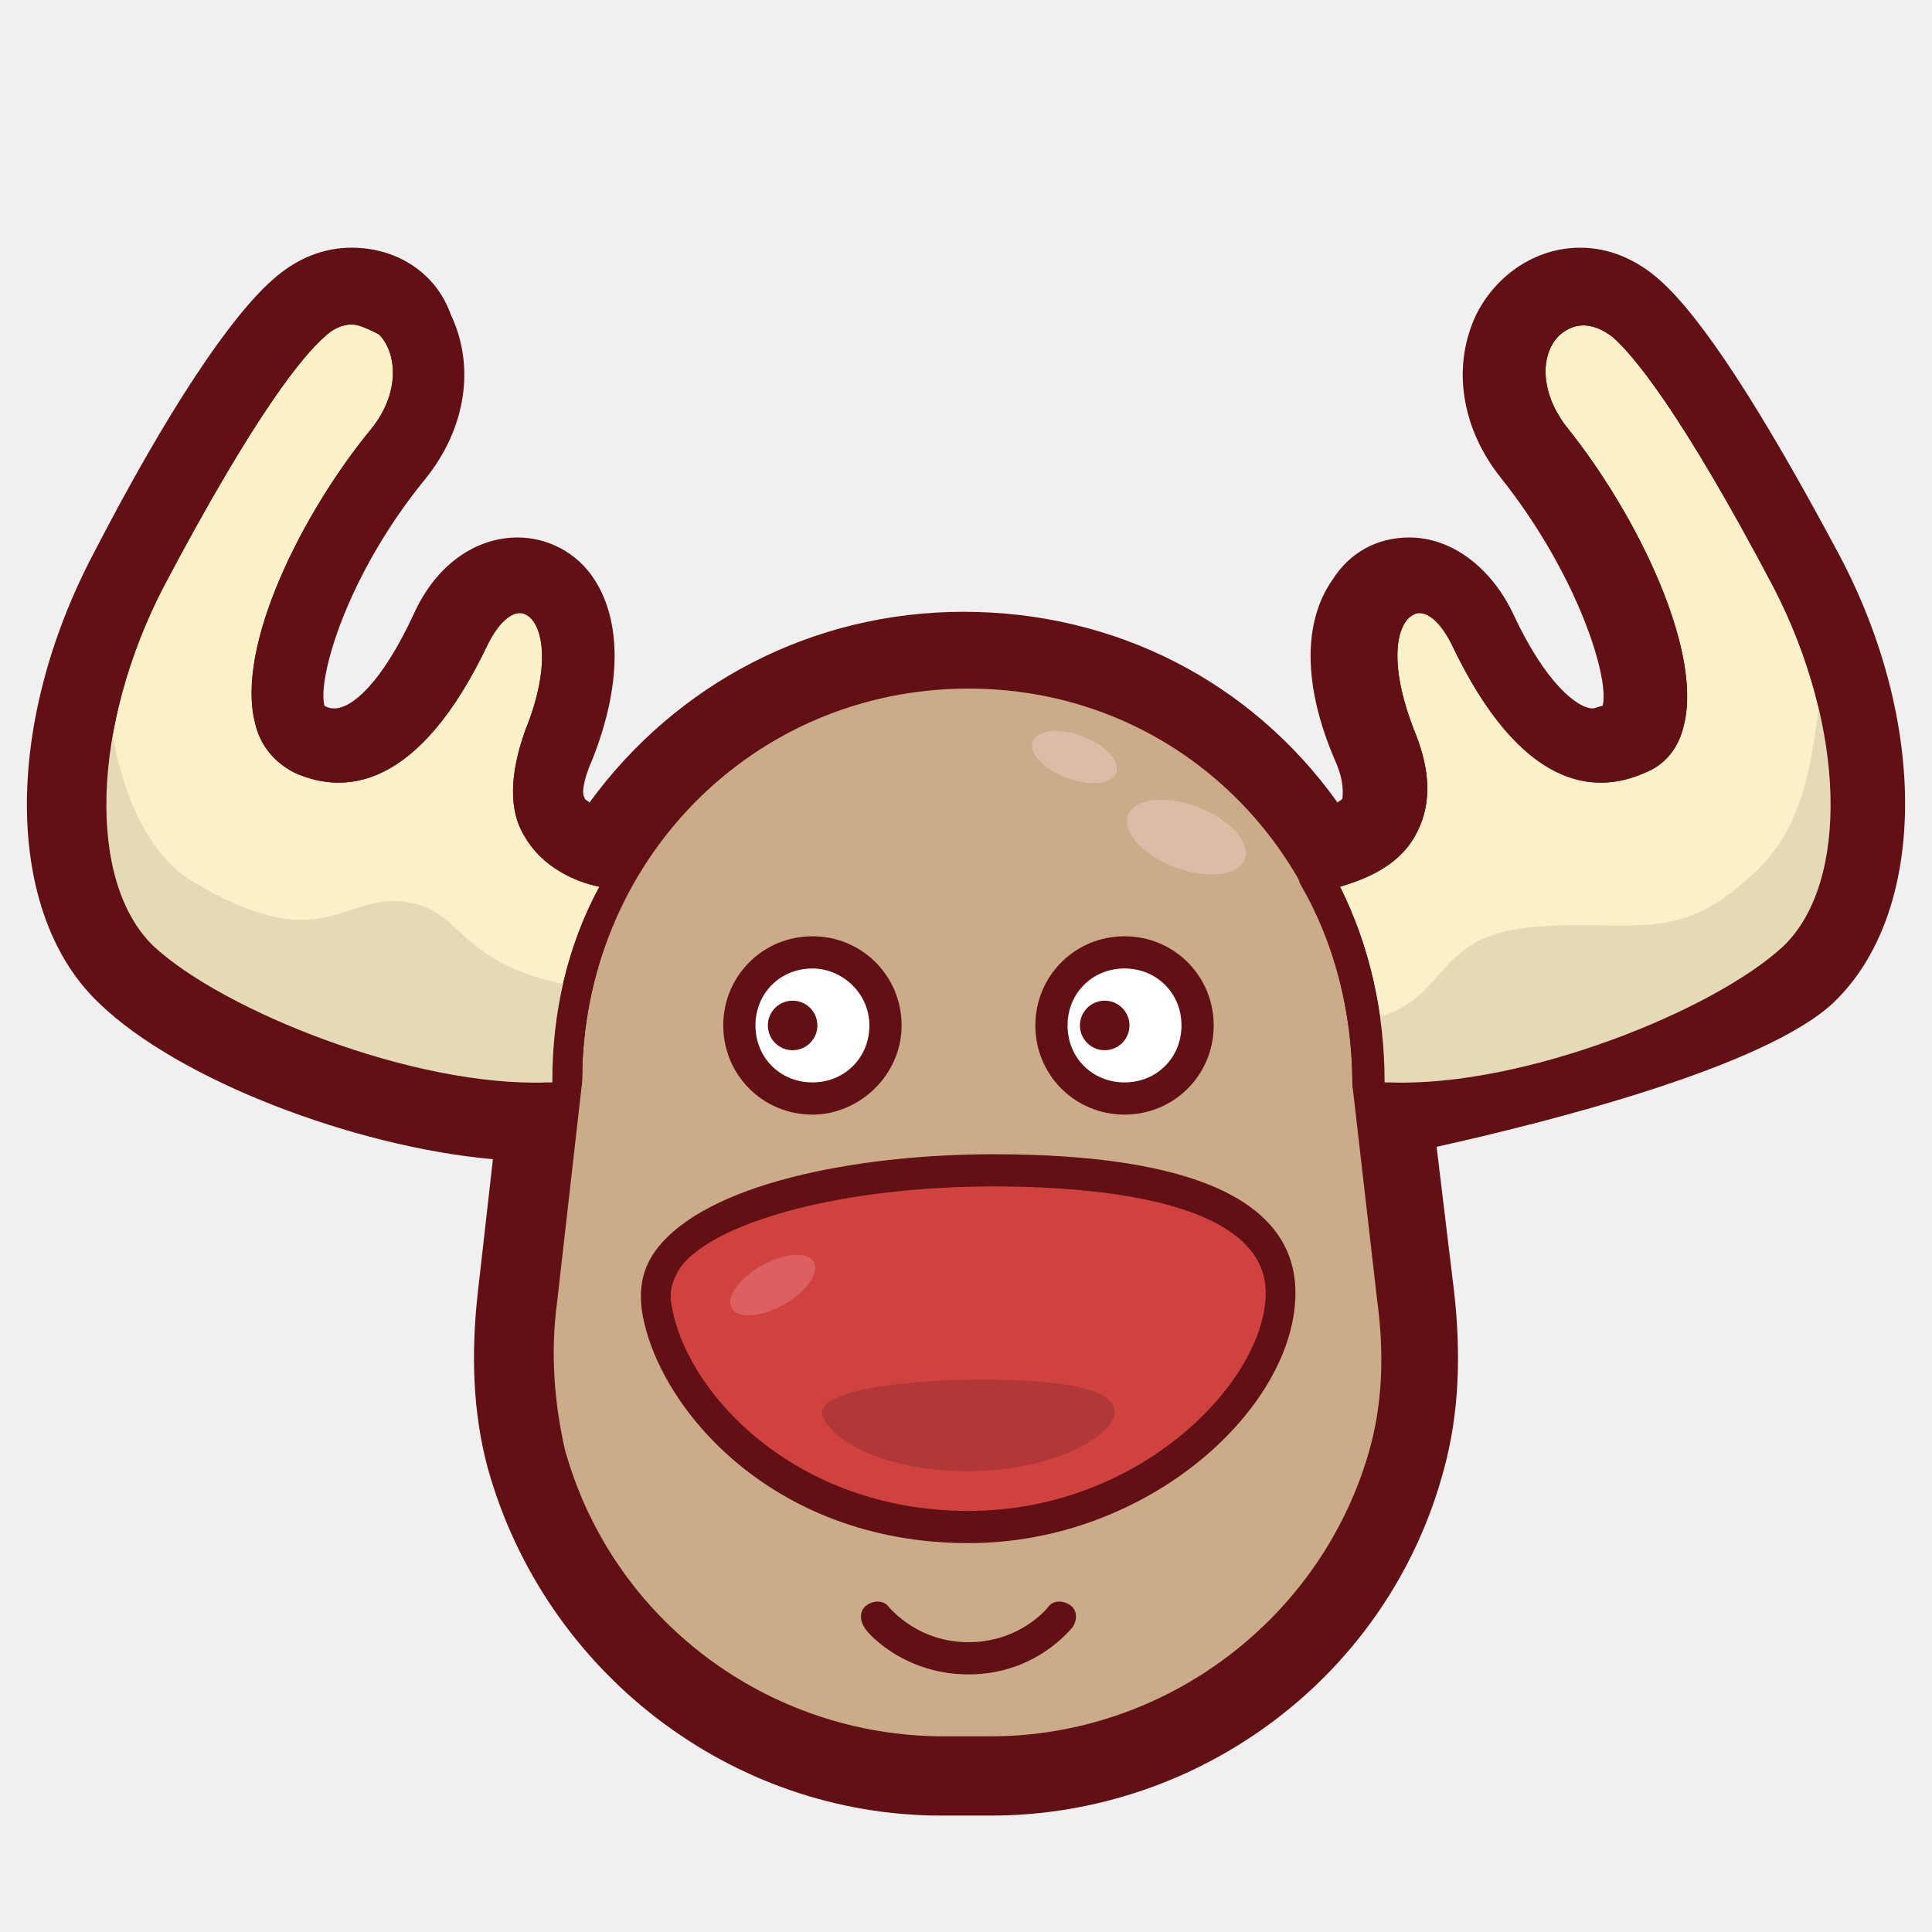
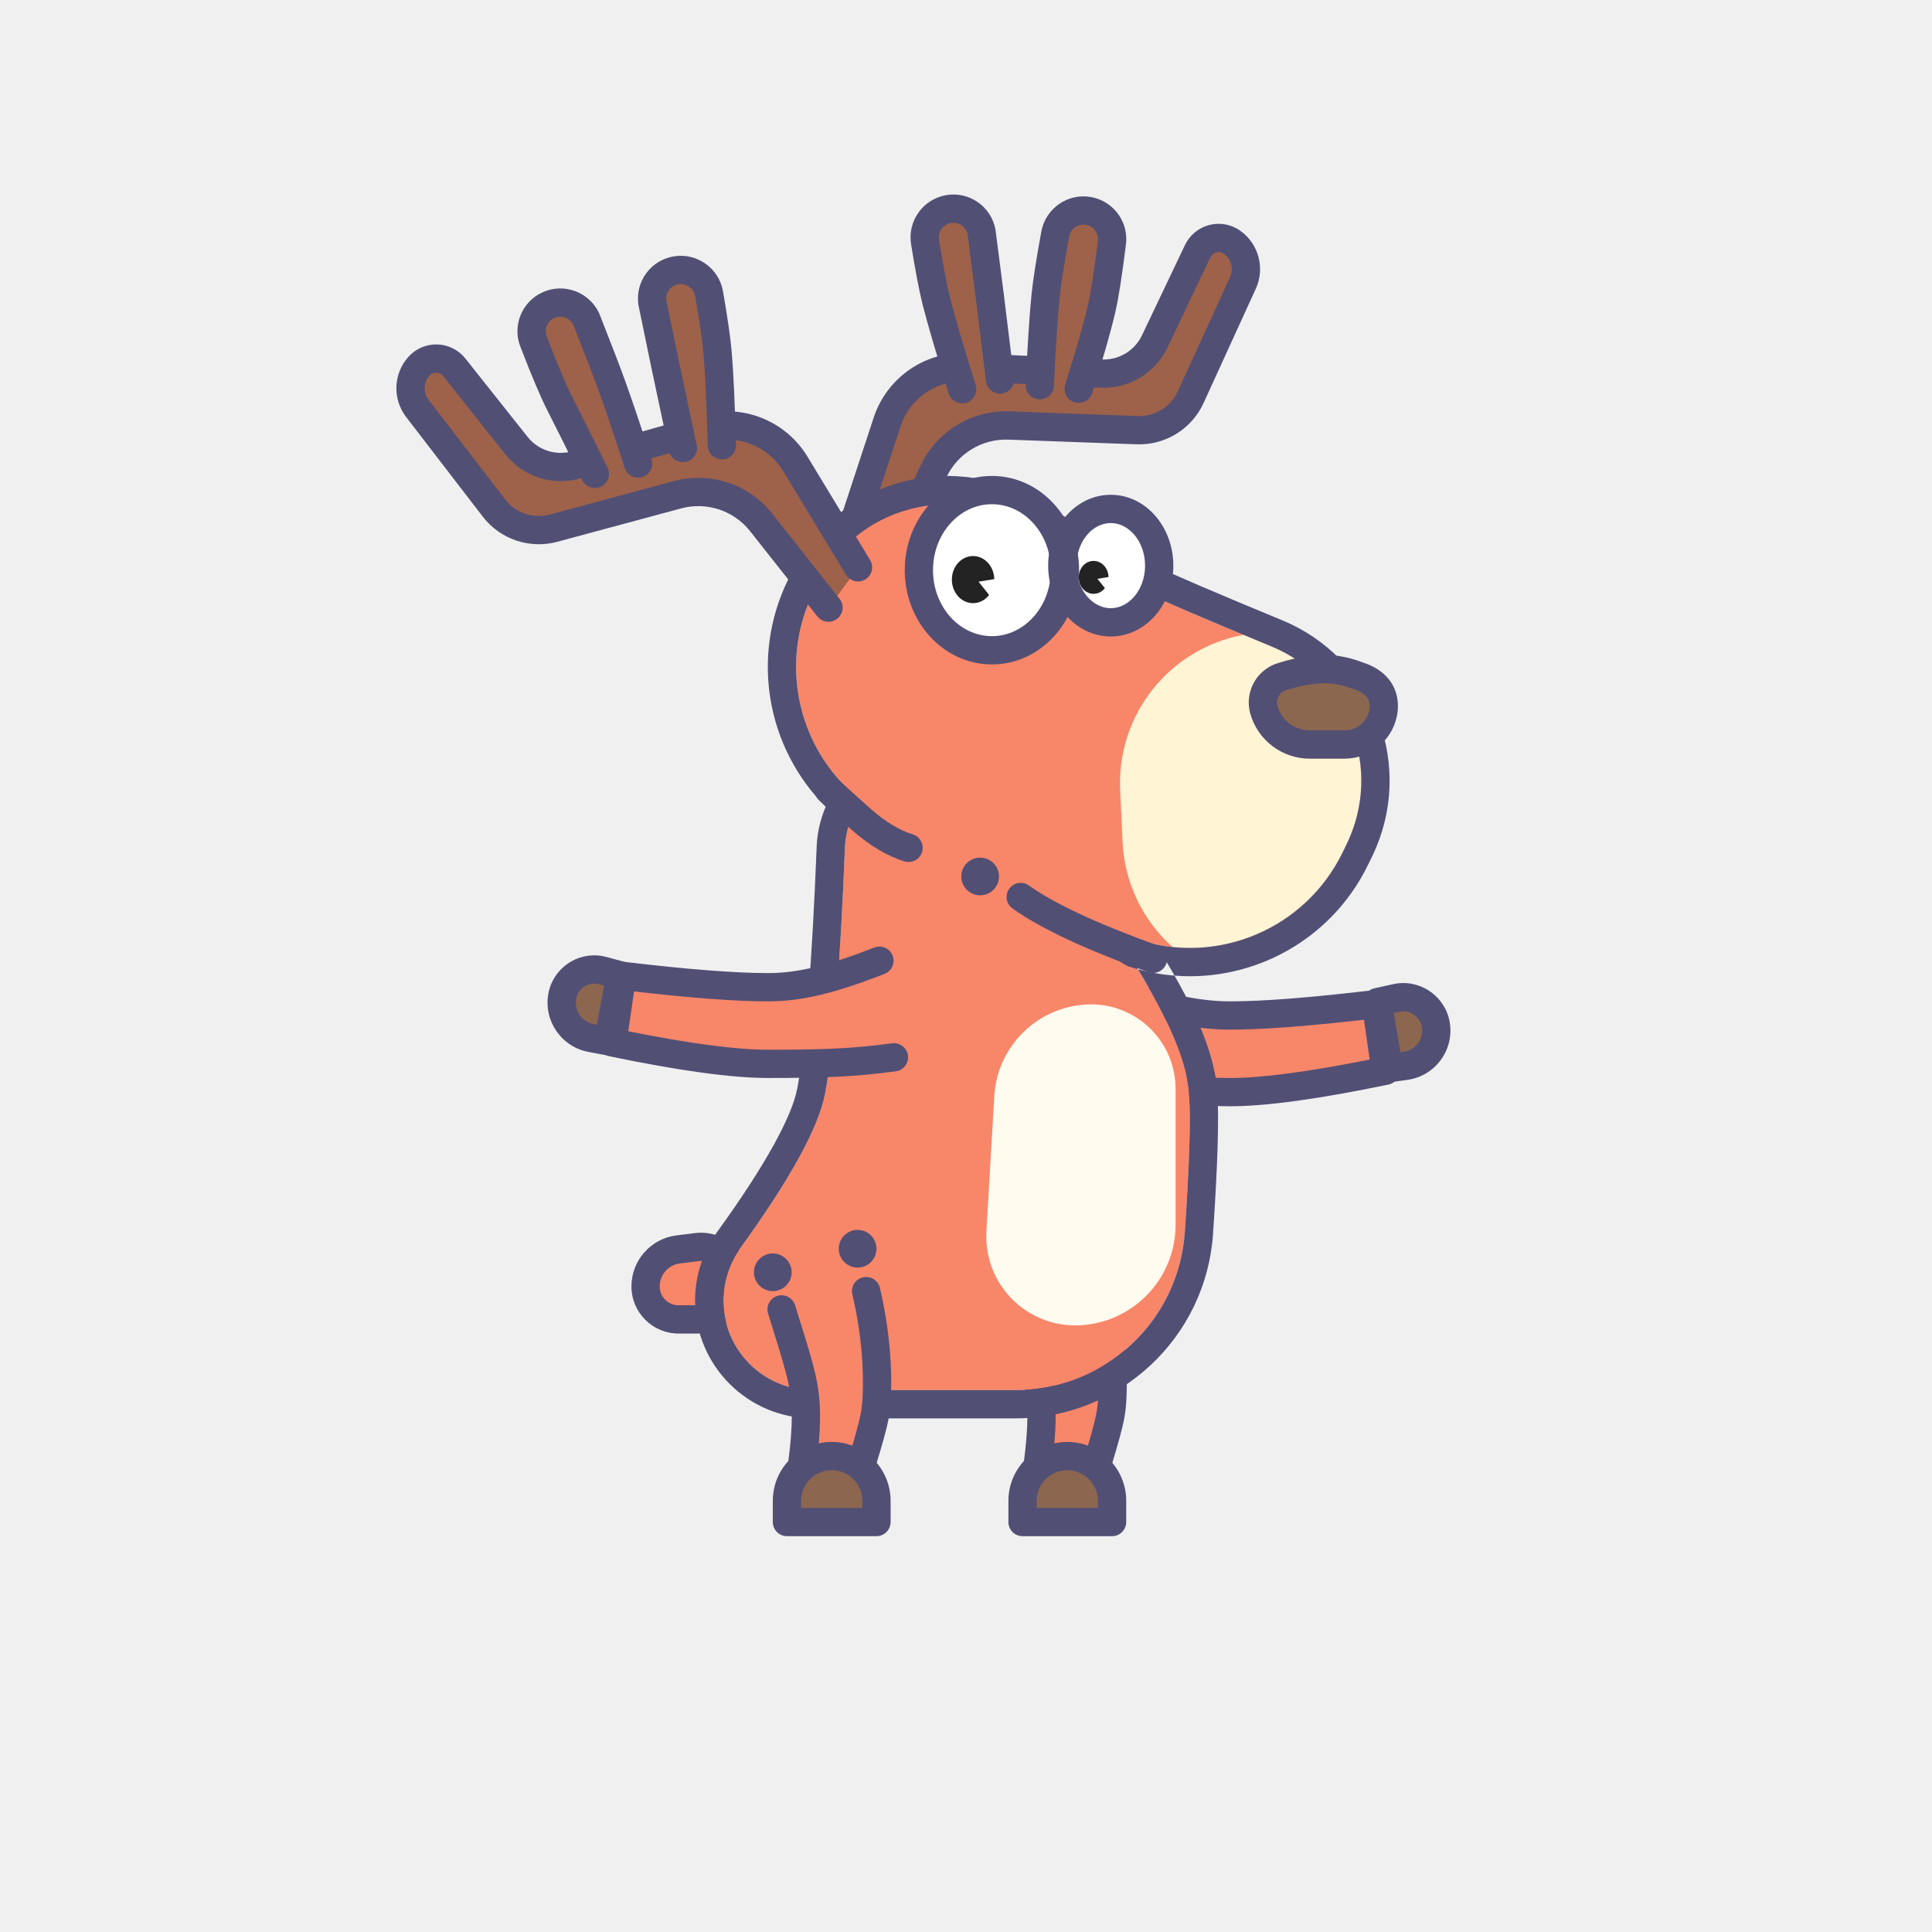
- <svg xmlns="http://www.w3.org/2000/svg" t="1613446316798" class="icon" viewBox="0 0 1024 1024" version="1.1" p-id="10030" id="mx_n_1613446316807" width="200" height="200">
-   <path d="M946.544 307.2c-40.697-77.456-69.579-119.467-86.646-135.221-31.508-27.569-69.579 18.379-35.446 60.39 49.887 61.703 84.021 153.6 43.323 170.667-40.697 18.379-70.892-21.005-91.897-64.328-19.692-43.323-63.015-18.379-34.133 52.513 24.944 60.39-27.569 70.892-44.636 72.205 18.379 31.508 28.882 69.579 28.882 108.964l1.313 7.877c2.626 0 5.251 1.313 9.19 1.313 72.205 2.626 174.605-38.072 213.99-74.831 38.072-36.759 35.446-124.718-3.938-199.549z" fill="#FBF1C8" p-id="10031" />
-   <path d="M741.744 590.769H735.179c-3.938 0-6.564-1.313-10.503-1.313-3.938-1.313-6.564-3.938-6.564-6.564l-1.313-7.877c0-38.072-9.19-74.831-27.569-106.338-1.313-2.626-1.313-5.251 0-7.877 1.313-2.626 3.938-3.938 6.564-3.938 9.19-1.313 30.195-5.251 39.385-19.692 6.564-10.503 5.251-23.631-1.313-40.697-18.379-45.949-9.19-74.831 7.877-82.708 11.815-5.251 30.195 0 42.01 23.631 24.944 52.513 51.2 72.205 80.082 60.39 6.564-2.626 10.503-7.877 11.815-15.754 7.877-30.195-18.379-93.21-57.764-143.097-22.318-27.569-17.067-57.764-2.626-72.205 11.815-10.503 31.508-15.754 49.887 0 19.692 17.067 51.2 65.641 89.272 137.846 42.01 80.082 43.323 170.667 1.313 210.051-38.072 35.446-139.159 76.144-213.99 76.144z m-7.877-17.067h2.626c70.892 2.626 171.979-38.072 208.738-72.205 35.446-34.133 32.821-116.841-5.251-190.359-49.887-94.523-74.831-123.405-85.333-132.595-10.503-7.877-19.692-7.877-27.569-1.313-10.503 9.19-11.815 30.195 3.938 49.887 36.759 45.949 70.892 116.841 61.703 156.226-2.626 13.128-10.503 22.318-21.005 26.256-26.256 11.815-65.641 9.19-102.4-68.267-6.564-13.128-14.441-18.379-19.692-15.754-9.19 3.938-14.441 24.944 0 61.703 9.19 22.318 9.19 40.697 0 56.451-9.19 15.754-26.256 22.318-39.385 26.256 15.754 31.508 23.631 66.954 23.631 103.713z" fill="#611014" p-id="10032" />
-   <path d="M525.128 929.477h-24.944c-99.774 0-183.795-66.954-208.738-158.851-7.877-26.256-7.877-55.138-5.251-82.708l13.128-114.215c0-119.467 93.21-216.615 212.677-216.615s212.677 97.149 212.677 216.615l13.128 114.215c2.626 27.569 2.626 55.138-5.251 82.708C708.923 861.21 624.903 929.477 525.128 929.477z" fill="#CBAB88" p-id="10033" data-spm-anchor-id="a313x.7781069.0.i3" class="" />
-   <path d="M525.128 937.354h-24.944c-101.087 0-190.359-68.267-216.615-165.415-6.564-24.944-9.19-53.826-5.251-85.333l13.128-114.215c0-124.718 97.149-224.492 220.554-224.492S732.554 446.359 732.554 572.39l13.128 112.903c3.938 31.508 2.626 60.39-5.251 85.333-24.944 98.462-114.215 166.728-215.303 166.728z m-11.815-572.39c-114.215 0-204.8 91.897-204.8 208.738l-13.128 115.528c-3.938 28.882-1.313 55.138 3.938 78.769 24.944 90.585 107.651 152.287 200.862 152.287H525.128c93.21 0 175.918-63.015 200.862-152.287 6.564-23.631 7.877-49.887 3.938-78.769l-13.128-114.215c0-118.154-89.272-210.051-203.487-210.051z" fill="#611014" p-id="10034" />
-   <path d="M299.323 581.579l1.313-7.877c0-39.385 10.503-77.456 28.882-108.964-17.067-1.313-68.267-13.128-44.636-72.205 28.882-70.892-14.441-94.523-34.133-52.513-19.692 43.323-49.887 82.708-91.897 64.328-40.697-18.379-6.564-108.964 43.323-170.667 34.133-40.697-3.938-87.959-35.446-60.39-17.067 15.754-47.262 57.764-86.646 135.221-39.385 74.831-42.01 162.79-3.938 199.549 39.385 36.759 141.785 77.456 213.99 74.831 2.626 0 6.564-1.313 9.19-1.313z" fill="#FBF1C8" p-id="10035" />
-   <path d="M283.569 590.769c-74.831 0-175.918-40.697-213.99-77.456-40.697-39.385-40.697-129.969 1.313-210.051 38.072-72.205 68.267-120.779 89.272-137.846 18.379-15.754 38.072-11.815 49.887 0 15.754 14.441 19.692 44.636-2.626 72.205-40.697 49.887-65.641 111.59-57.764 143.097 1.313 7.877 5.251 13.128 11.815 15.754 28.882 13.128 56.451-7.877 80.082-60.39 11.815-23.631 28.882-28.882 42.01-23.631 17.067 7.877 27.569 36.759 7.877 82.708-6.564 17.067-7.877 31.508-1.313 40.697 9.19 14.441 30.195 18.379 39.385 19.692 2.626 0 5.251 2.626 6.564 3.938s1.313 5.251 0 7.877c-18.379 31.508-27.569 68.267-27.569 105.026l-1.313 9.19c0 3.938-2.626 6.564-6.564 6.564l-1.313-7.877 1.313 7.877c-2.626 0-6.564 1.313-10.503 1.313-1.313 1.313-3.938 1.313-6.564 1.313z m-97.149-418.79c-5.251 0-10.503 2.626-14.441 6.564-10.503 9.19-35.446 38.072-85.333 132.595-38.072 73.518-40.697 156.226-5.251 190.359 36.759 34.133 137.846 74.831 208.738 72.205h2.626v-1.313c0-35.446 7.877-70.892 24.944-102.4-13.128-2.626-30.195-10.503-39.385-26.256-9.19-14.441-7.877-34.133 0-56.451 14.441-35.446 9.19-57.764 0-61.703-5.251-2.626-13.128 2.626-19.692 15.754-36.759 77.456-76.144 80.082-102.4 68.267-10.503-5.251-18.379-14.441-21.005-26.256-10.503-40.697 24.944-111.59 61.703-156.226 15.754-19.692 13.128-40.697 3.938-49.887-5.251-2.626-10.503-5.251-14.441-5.251z" fill="#611014" p-id="10036" />
-   <path d="M838.892 164.103c6.564 0 13.128 2.626 19.692 7.877 17.067 15.754 47.262 57.764 86.646 135.221 39.385 74.831 42.01 162.79 3.938 199.549-38.072 36.759-217.928 73.518-223.179 73.518l13.128 106.338c2.626 27.569 2.626 55.138-5.251 82.708-24.944 91.897-108.964 158.851-208.738 158.851h-24.944c-99.774 0-183.795-66.954-208.738-158.851-7.877-26.256-7.877-55.138-5.251-82.708l13.128-106.338c-2.626 0-5.251 1.313-9.19 1.313h-5.251c-72.205 0-170.667-39.385-208.738-74.831-39.385-36.759-36.759-124.718 2.626-199.549 40.697-77.456 69.579-119.467 86.646-135.221 6.564-5.251 13.128-7.877 19.692-7.877 24.944 0 42.01 35.446 15.754 68.267-49.887 61.703-84.021 153.6-43.323 170.667 6.564 2.626 13.128 3.938 19.692 3.938 31.508 0 55.138-32.821 70.892-68.267 6.564-14.441 15.754-21.005 24.944-21.005 17.067 0 28.882 26.256 10.503 73.518-24.944 60.39 27.569 70.892 44.636 72.205 36.759-64.328 103.713-107.651 183.795-107.651s147.036 43.323 183.795 107.651c17.067-1.313 68.267-13.128 44.636-72.205-19.692-47.262-6.564-73.518 10.503-73.518 7.877 0 18.379 6.564 24.944 21.005 17.067 35.446 40.697 68.267 70.892 68.267 6.564 0 13.128-1.313 19.692-3.938 40.697-18.379 6.564-108.964-43.323-170.667-26.256-32.821-7.877-68.267 15.754-68.267M186.421 131.282c-14.441 0-28.882 5.251-42.01 17.067-22.318 19.692-55.138 68.267-94.523 144.41-48.574 91.897-47.262 191.672 2.626 238.933 42.01 40.697 135.221 76.144 208.738 82.708l-7.877 69.579c-3.938 34.133-2.626 65.641 5.251 94.523 30.195 107.651 128.656 183.795 240.246 183.795h26.256c111.59 0 211.364-74.831 240.246-183.795 7.877-28.882 9.19-60.39 5.251-94.523l-9.19-76.144c59.077-13.128 173.292-42.01 210.051-76.144 49.887-47.262 51.2-148.349 2.626-238.933-40.697-76.144-72.205-124.718-94.523-144.41-11.815-10.503-26.256-17.067-42.01-17.067-23.631 0-44.636 14.441-55.138 35.446-13.128 27.569-7.877 60.39 13.128 86.646 40.697 51.2 57.764 106.338 53.826 120.779-1.313 0-3.938 1.313-5.251 1.313-7.877 0-24.944-13.128-42.01-49.887-11.815-24.944-32.821-40.697-55.138-40.697-17.067 0-31.508 7.877-40.697 22.318-15.754 22.318-15.754 56.451 1.313 95.836 5.251 11.815 3.938 18.379 3.938 19.692 0 1.313-1.313 1.313-2.626 2.626-45.949-64.328-118.154-101.087-198.236-101.087s-152.287 38.072-198.236 101.087c-1.313-1.313-2.626-1.313-2.626-2.626-1.313-1.313-1.313-7.877 3.938-19.692 15.754-39.385 15.754-73.518 1.313-95.836-9.19-14.441-24.944-22.318-40.697-22.318-22.318 0-43.323 14.441-55.138 40.697-17.067 36.759-32.821 49.887-42.01 49.887-1.313 0-2.626 0-5.251-1.313-3.938-14.441 11.815-69.579 53.826-120.779 21.005-26.256 26.256-59.077 13.128-86.646-7.877-22.318-28.882-35.446-52.513-35.446z" fill="#611014" p-id="10037" />
-   <path d="M526.441 620.964c-94.523 0-186.421 24.944-178.544 72.205 6.564 47.262 65.641 116.841 165.415 116.841 91.897 0 165.415-69.579 165.415-123.405s-81.395-65.641-152.287-65.641z" fill="#CF4240" p-id="10038" data-spm-anchor-id="a313x.7781069.0.i1" class="" />
-   <path d="M513.313 817.887c-106.338 0-166.728-74.831-173.292-124.718-1.313-13.128 1.313-23.631 10.503-34.133 30.195-34.133 110.277-47.262 175.918-47.262 106.338 0 160.164 24.944 160.164 73.518 0 60.39-77.456 132.595-173.292 132.595z m13.128-189.046c-76.144 0-143.097 17.067-164.103 40.697-5.251 6.564-7.877 14.441-6.564 21.005 6.564 45.949 64.328 110.277 157.538 110.277 91.897 0 157.538-69.579 157.538-115.528 0-45.949-78.769-56.451-144.41-56.451zM513.313 887.467c-35.446 0-55.138-23.631-55.138-24.944-2.626-3.938-2.626-9.19 1.313-11.815 3.938-2.626 9.19-2.626 11.815 1.313 1.313 1.313 15.754 18.379 42.01 18.379 27.569 0 42.01-18.379 42.01-18.379 2.626-3.938 7.877-3.938 11.815-1.313 3.938 2.626 3.938 7.877 1.313 11.815-1.313 1.313-19.692 24.944-55.138 24.944z" fill="#611014" p-id="10039" />
-   <path d="M519.877 731.241c-44.636 0-86.646 6.564-84.021 18.379s30.195 30.195 77.456 30.195c43.323 0 77.456-18.379 77.456-31.508 0-14.441-38.072-17.067-70.892-17.067z" fill="#B23838" p-id="10040" data-spm-anchor-id="a313x.7781069.0.i2" />
-   <path d="M303.262 522.503c-63.015-11.815-56.451-40.697-89.272-44.636s-43.323 30.195-111.59-10.503c-31.508-18.379-44.636-69.579-44.636-102.4-15.754 59.077-10.503 115.528 18.379 143.097 39.385 36.759 141.785 77.456 213.99 74.831 3.938 0 6.564-1.313 9.19-1.313l1.313-7.877c0-11.815 1.313-22.318 2.626-34.133-6.564-1.313 5.251-15.754 0-17.067zM725.99 573.703l1.313 7.877c2.626 0 5.251 1.313 9.19 1.313 72.205 2.626 174.605-38.072 213.99-74.831 31.508-30.195 35.446-93.21 15.754-156.226-6.564 76.144-17.067 97.149-49.887 122.092-34.133 26.256-63.015 11.815-111.59 18.379-45.949 6.564-38.072 40.697-81.395 48.574 1.313 10.503 2.626 21.005 2.626 32.821z" fill="#E4DAB6" p-id="10041" />
-   <path d="M283.569 590.769c-74.831 0-175.918-40.697-213.99-77.456-40.697-39.385-40.697-129.969 1.313-210.051 38.072-72.205 68.267-120.779 89.272-137.846 18.379-15.754 38.072-11.815 49.887 0 15.754 14.441 19.692 44.636-2.626 72.205-40.697 49.887-65.641 111.59-57.764 143.097 1.313 7.877 5.251 13.128 11.815 15.754 28.882 13.128 56.451-7.877 80.082-60.39 11.815-23.631 28.882-28.882 42.01-23.631 17.067 7.877 27.569 36.759 7.877 82.708-6.564 17.067-7.877 31.508-1.313 40.697 9.19 14.441 30.195 18.379 39.385 19.692 2.626 0 5.251 2.626 6.564 3.938s1.313 5.251 0 7.877c-18.379 31.508-27.569 68.267-27.569 105.026l-1.313 9.19c0 3.938-2.626 6.564-6.564 6.564l-1.313-7.877 1.313 7.877c-2.626 0-6.564 1.313-10.503 1.313-1.313 1.313-3.938 1.313-6.564 1.313z m-97.149-418.79c-5.251 0-10.503 2.626-14.441 6.564-10.503 9.19-35.446 38.072-85.333 132.595-38.072 73.518-40.697 156.226-5.251 190.359 36.759 34.133 137.846 74.831 208.738 72.205h2.626v-1.313c0-35.446 7.877-70.892 24.944-102.4-13.128-2.626-30.195-10.503-39.385-26.256-9.19-14.441-7.877-34.133 0-56.451 14.441-35.446 9.19-57.764 0-61.703-5.251-2.626-13.128 2.626-19.692 15.754-36.759 77.456-76.144 80.082-102.4 68.267-10.503-5.251-18.379-14.441-21.005-26.256-10.503-40.697 24.944-111.59 61.703-156.226 15.754-19.692 13.128-40.697 3.938-49.887-5.251-2.626-10.503-5.251-14.441-5.251zM741.744 590.769H735.179c-3.938 0-6.564-1.313-10.503-1.313-3.938-1.313-6.564-3.938-6.564-6.564l-1.313-7.877c0-38.072-9.19-74.831-27.569-106.338-1.313-2.626-1.313-5.251 0-7.877 1.313-2.626 3.938-3.938 6.564-3.938 9.19-1.313 30.195-5.251 39.385-19.692 6.564-10.503 5.251-23.631-1.313-40.697-18.379-45.949-9.19-74.831 7.877-82.708 11.815-5.251 30.195 0 42.01 23.631 24.944 52.513 51.2 72.205 80.082 60.39 6.564-2.626 10.503-7.877 11.815-15.754 7.877-30.195-18.379-93.21-57.764-143.097-22.318-27.569-17.067-57.764-2.626-72.205 11.815-10.503 31.508-15.754 49.887 0 19.692 17.067 51.2 65.641 89.272 137.846 42.01 80.082 43.323 170.667 1.313 210.051-38.072 35.446-139.159 76.144-213.99 76.144z m-7.877-17.067h2.626c70.892 2.626 171.979-38.072 208.738-72.205 35.446-34.133 32.821-116.841-5.251-190.359-49.887-94.523-74.831-123.405-85.333-132.595-10.503-7.877-19.692-7.877-27.569-1.313-10.503 9.19-11.815 30.195 3.938 49.887 36.759 45.949 70.892 116.841 61.703 156.226-2.626 13.128-10.503 22.318-21.005 26.256-26.256 11.815-65.641 9.19-102.4-68.267-6.564-13.128-14.441-18.379-19.692-15.754-9.19 3.938-14.441 24.944 0 61.703 9.19 22.318 9.19 40.697 0 56.451-9.19 15.754-26.256 22.318-39.385 26.256 15.754 31.508 23.631 66.954 23.631 103.713z" fill="#611014" p-id="10042" />
-   <path d="M387.831 693.335a11.815 24.944 60.628 1 0 43.474-24.469 11.815 24.944 60.628 1 0-43.474 24.469Z" fill="#DB605F" p-id="10043" />
-   <path d="M430.605 543.508m-39.385 0a39.385 39.385 0 1 0 78.769 0 39.385 39.385 0 1 0-78.769 0Z" fill="#FFFFFF" p-id="10044" />
-   <path d="M430.605 590.769c-26.256 0-47.262-21.005-47.262-47.262s21.005-47.262 47.262-47.262 47.262 21.005 47.262 47.262-22.318 47.262-47.262 47.262z m0-77.456c-17.067 0-30.195 13.128-30.195 30.195 0 17.067 13.128 30.195 30.195 30.195 17.067 0 30.195-13.128 30.195-30.195 0-17.067-14.441-30.195-30.195-30.195z" fill="#611014" p-id="10045" />
-   <path d="M596.021 543.508m-39.385 0a39.385 39.385 0 1 0 78.769 0 39.385 39.385 0 1 0-78.769 0Z" fill="#FFFFFF" p-id="10046" />
-   <path d="M596.021 590.769c-26.256 0-47.262-21.005-47.262-47.262s21.005-47.262 47.262-47.262 47.262 21.005 47.262 47.262-21.005 47.262-47.262 47.262z m0-77.456c-17.067 0-30.195 13.128-30.195 30.195 0 17.067 13.128 30.195 30.195 30.195 17.067 0 30.195-13.128 30.195-30.195 0-17.067-13.128-30.195-30.195-30.195z" fill="#611014" p-id="10047" />
-   <path d="M420.103 543.508m-13.128 0a13.128 13.128 0 1 0 26.256 0 13.128 13.128 0 1 0-26.256 0Z" fill="#611014" p-id="10048" />
-   <path d="M585.518 543.508m-13.128 0a13.128 13.128 0 1 0 26.256 0 13.128 13.128 0 1 0-26.256 0Z" fill="#611014" p-id="10049" />
-   <path d="M622.784 459.662a32.821 17.067 20.695 1 0 12.062-31.931 32.821 17.067 20.695 1 0-12.062 31.931Z" fill="#DBBCA6" p-id="10050" />
-   <path d="M565.309 412.292a23.631 11.815 20.695 1 0 8.351-22.106 23.631 11.815 20.695 1 0-8.351 22.106Z" fill="#DBBCA6" p-id="10051" />
+ <svg xmlns="http://www.w3.org/2000/svg" t="1614420068244" class="icon" viewBox="0 0 1024 1024" version="1.1" p-id="10746" width="200" height="200">
+   <path d="M471.759 303.356l23.702-52.489a42.466 42.466 0 0 1 39.501-24.983l68.039 1.286a29.976 29.976 0 0 0 28.038-17.982l26.634-61.075a17.48 17.48 0 0 0-6.221-21.464 12.268 12.268 0 0 0-18.052 5.083l-21.931 48.243a29.971 29.971 0 0 1-28.21 17.55l-70.996-2.21a42.459 42.459 0 0 0-41.882 29.878l-18.971 61.273" fill="#9D6249" p-id="10747" />
+   <path d="M463.427 298.678l24.613-52.069a49.951 49.951 0 0 1 46.974-28.572l68.004 2.473c9.089 0.33 17.483-4.85 21.264-13.12l27.698-60.598a9.993 9.993 0 0 0-3.342-12.325 4.78 4.78 0 0 0-7.063 1.858l-22.773 47.848a37.471 37.471 0 0 1-35.645 21.319l-70.943-3.447a34.973 34.973 0 0 0-34.918 24.002l-20.038 60.928a7.493 7.493 0 1 1-14.236-4.68l20.04-60.93a49.946 49.946 0 0 1 49.871-34.284l70.946 3.447a22.473 22.473 0 0 0 21.387-12.79l22.778-47.851a19.766 19.766 0 0 1 29.209-7.678 24.981 24.981 0 0 1 8.357 30.815l-27.698 60.601a37.463 37.463 0 0 1-35.435 21.864l-68.006-2.473a34.961 34.961 0 0 0-32.88 20l-24.613 52.069a7.493 7.493 0 1 1-13.549-6.406z" fill="#524F75" p-id="10748" />
+   <path d="M572.553 205.991c5.485-18.375 9.316-32.718 11.481-43.033 1.439-6.828 3.005-18.197 4.718-34.112a15.17 15.17 0 0 0-12.64-17.171 15.243 15.243 0 0 0-17.396 12.413c-2.415 14.666-3.921 25.558-4.526 32.676-0.907 10.764-1.668 26.699-2.278 47.803" fill="#9D6249" p-id="10749" />
+   <path d="M591.265 164.884c-2.398 10.515-6.534 24.976-12.393 43.433a7.5 7.5 0 0 1-9.416 4.87 7.503 7.503 0 0 1-4.875-9.408c5.754-18.095 9.78-32.189 12.071-42.229 1.484-6.494 3.222-17.633 5.18-33.285 0.719-4.428-2.06-8.349-6.204-9.079a7.752 7.752 0 0 0-8.956 6.159c-2.62 14.361-4.296 25.058-4.995 31.921-1.079 10.587-2.11 26.384-3.077 47.341a7.495 7.495 0 0 1-14.973-0.689c0.979-21.214 2.028-37.256 3.139-48.17 0.752-7.343 2.473-18.38 5.177-33.178 2.38-12.263 14.069-20.295 26.289-18.142a22.66 22.66 0 0 1 18.447 25.827c-2.003 16.044-3.796 27.543-5.415 34.629z" fill="#524F75" p-id="10750" />
+   <path d="M527.74 202.1c-1.344-19.613-2.4-34.674-3.162-45.178-0.5-6.966-1.346-18.112-2.535-33.442a15.165 15.165 0 0 0-16.876-13.025 15.25 15.25 0 0 0-13.307 16.729c1.489 13.949 2.942 24.524 4.363 31.717 2.053 10.415 5.819 26.254 11.289 47.519" fill="#9D6249" p-id="10751" />
+   <path d="M503.993 118.2a7.752 7.752 0 0 0-6.311 8.851c2.178 13.644 4.148 23.932 5.879 30.782 2.558 10.125 7.108 25.627 13.644 46.455a7.498 7.498 0 0 1-14.299 4.488c-6.614-21.077-11.234-36.814-13.874-47.274-1.861-7.368-3.904-18.042-6.151-32.096a22.743 22.743 0 0 1 18.509-25.965c12.221-2.155 23.902 5.917 26.204 18.11l0.065 0.422c1.988 15.26 3.419 26.354 4.288 33.3 1.311 10.46 3.157 25.453 5.525 44.981a7.493 7.493 0 0 1-14.878 1.806 10914.541 10914.541 0 0 0-5.517-44.924c-0.859-6.878-2.275-17.875-4.246-32.98a7.675 7.675 0 0 0-8.841-5.957z" fill="#524F75" p-id="10752" />
+   <path d="M583.932 684.332c5.6 23.649 6.264 44.337 5.6 56.937-0.664 12.598-6.569 29.853-12.118 48.445h-29.536c3.716-20.492 4.883-37.374 3.716-48.445-1.166-11.079-4.188-20.93-12.503-47.391" fill="#F88669" p-id="10753" />
+   <path d="M556.731 782.221c2.6-16.891 3.409-31.344 2.315-41.739-1.129-10.732-3.047-17.805-12.807-48.857a7.493 7.493 0 1 0-14.294 4.493c9.413 29.953 11.214 36.604 12.198 45.93 1.104 10.525-0.12 26.921-3.639 46.33a7.493 7.493 0 0 0 7.373 8.829h29.536a7.488 7.488 0 0 0 7.18-5.355c0.337-1.119 0.682-2.283 1.064-3.537 9.673-31.969 10.804-36.195 11.356-46.659 0.897-17.063-0.784-37.913-5.789-59.057a7.5 7.5 0 0 0-9.019-5.565 7.498 7.498 0 0 0-5.565 9.016c4.665 19.708 6.234 39.132 5.407 54.811-0.445 8.457-1.581 12.842-10.2 41.352h-15.118v0.007z" fill="#524F75" p-id="10754" />
+   <path d="M565.698 771.746a23.727 23.727 0 0 1 23.727 23.727v11.239h-47.454v-11.239a23.727 23.727 0 0 1 23.727-23.727z" fill="#8C664F" p-id="10755" />
+   <path d="M581.932 799.22v-3.746a16.234 16.234 0 1 0-32.468 0v3.746h32.468z m-16.234-34.966c17.238 0 31.22 13.979 31.22 31.22v11.239a7.493 7.493 0 0 1-7.493 7.493h-47.454a7.493 7.493 0 0 1-7.493-7.493v-11.239c0-17.241 13.981-31.22 31.22-31.22z" fill="#524F75" p-id="10756" />
+   <path d="M575.903 570.892c32.024 5.307 57.346 7.967 75.961 7.967s46.132-3.789 82.552-11.361l-5.137-35.308c-33.765 4.029-59.569 6.047-77.414 6.047s-38.48-4.583-61.92-13.749" fill="#F88669" p-id="10757" />
+   <path d="M725.981 561.577l-3.07-21.097c-30.513 3.497-54.167 5.255-71.048 5.255-18.869 0-40.401-4.78-64.649-14.264a7.493 7.493 0 1 1 5.46-13.956c22.628 8.844 42.376 13.23 59.19 13.23 17.488 0 43.03-1.996 76.528-5.992a7.495 7.495 0 0 1 8.302 6.361l5.135 35.308a7.493 7.493 0 0 1-5.887 8.414c-36.879 7.665-64.839 11.514-84.075 11.514-19.096 0-44.794-2.697-77.182-8.065a7.488 7.488 0 1 1 2.445-14.781c31.652 5.247 56.597 7.862 74.735 7.862 16.824 0 41.579-3.259 74.118-9.79z" fill="#524F75" p-id="10758" />
+   <path d="M760.977 543.087a17.483 17.483 0 0 0-21.566-13.904l-9.8 2.518 7.24 34.811 8.809-1.553a18.879 18.879 0 0 0 15.318-21.871z" fill="#8C664F" p-id="10759" />
+   <path d="M741.616 536.254a9.998 9.998 0 0 1 12.048 8.369 11.389 11.389 0 0 1-9.698 12.862l-1.663 0.235-3.584-20.832 2.897-0.634z m-1.329-14.975a25.001 25.001 0 0 0-1.893 0.342l-9.883 2.175a7.493 7.493 0 0 0-5.774 8.587l6.024 35.041a7.5 7.5 0 0 0 8.429 6.154l8.859-1.244c14.423-2.028 24.479-15.365 22.448-29.798-1.916-13.657-14.551-23.175-28.21-21.257z" fill="#524F75" p-id="10760" />
+   <path d="M359.516 662.216l9.848-1.214A18.05 18.05 0 0 1 389.62 678.912a20.408 20.408 0 0 1-20.408 20.41H359.649a17.483 17.483 0 0 1-17.483-17.483 19.766 19.766 0 0 1 17.351-19.623z" fill="#F88669" p-id="10761" />
+   <path d="M349.659 681.834a9.99 9.99 0 0 0 9.99 9.99h9.563A12.912 12.912 0 0 0 382.127 678.907a10.56 10.56 0 0 0-11.846-10.477l-9.848 1.214A12.288 12.288 0 0 0 349.659 681.834z m18.789-28.272c13.999-1.723 26.746 8.224 28.472 22.221 0.127 1.036 0.192 2.08 0.192 3.124C397.112 694.317 384.622 706.81 369.212 706.81H359.649c-13.794 0-24.976-11.182-24.976-24.976 0-13.767 10.262-25.375 23.927-27.059l9.848-1.214z" fill="#524F75" p-id="10762" />
+   <path d="M590.433 493.973c4.074 1.329 8.347 2.71 12.83 4.151 42.561 13.664 88.698-6.017 108.292-46.195l2.17-4.446c0.692-1.426 1.346-2.875 1.951-4.343 16.229-39.272-2.448-84.263-41.722-100.492-36.087-14.913-58.96-24.726-68.618-29.436-9.658-4.71-31.477-16.694-65.444-35.95a74.337 74.337 0 0 0-4.216-2.218c-38.188-18.627-84.245-2.767-102.875 35.425l-1.756 3.601c-18.764 38.472-7.722 84.5 25.61 110.39a44.529 44.529 0 0 0-8.839 24.943c-2.465 62.454-5.952 105.784-10.462 129.986-3.339 17.922-18.325 45.301-44.959 82.135A47.454 47.454 0 0 0 383.398 689.327c0 26.207 21.244 47.454 47.454 47.454h107.433c47.311 0 86.53-36.669 89.707-83.873 2.438-36.152 3.179-60.658 2.238-73.518-1.019-13.969-7.897-37.975-39.796-85.417z" fill="#F88669" p-id="10763" />
+   <path d="M621.501 501.96c36.876 3.834 73.241-15.552 90.062-50.031l2.165-4.446c0.694-1.426 1.346-2.875 1.953-4.343 16.229-39.272-2.45-84.263-41.719-100.492-5.25-2.168-10.215-4.228-14.903-6.179-38.712 7.088-67.199 41.869-65.341 82.277l1.259 27.343a79.63 79.63 0 0 0 26.524 55.87z" fill="#FFF4D4" p-id="10764" />
+   <path d="M603.263 498.121c42.561 13.664 88.698-6.017 108.292-46.195l2.17-4.446c0.692-1.426 1.346-2.875 1.951-4.343 16.229-39.272-2.448-84.263-41.722-100.492-36.087-14.913-58.96-24.726-68.618-29.436-9.658-4.71-31.477-16.694-65.444-35.952a75.986 75.986 0 0 0-4.216-2.218c-38.188-18.624-84.245-2.765-102.875 35.428l-1.756 3.601c-18.764 38.472-7.722 84.5 25.61 110.39a44.529 44.529 0 0 0-8.839 24.943c-2.465 62.454-5.952 105.784-10.462 129.986-3.339 17.922-18.325 45.301-44.959 82.135A47.466 47.466 0 0 0 383.398 689.327c0 26.207 21.244 47.454 47.454 47.454h107.433c47.311 0 86.53-36.669 89.707-83.873 2.438-36.152 3.179-60.658 2.238-73.518-1.019-13.974-7.897-37.975-39.796-85.419 4.074 1.331 8.347 2.712 12.83 4.151z m-12.83-4.148l-3.562 11.566c4.096 1.336 7.308 5.407 11.811 6.853a104.855 104.855 0 0 0 23.859 4.713 403.066 403.066 0 0 0-5.103-8.709c-2.86-4.748-11.858-9.553-27.006-14.423z m54.742 84.325c1.004 13.782 0.247 38.78-2.238 75.616C639.233 708.988 593.478 751.766 538.282 751.766H430.852c-34.484 0-62.439-27.955-62.439-62.439 0-13.137 4.143-25.94 11.841-36.584 25.408-35.138 39.554-60.98 42.371-76.098 4.338-23.287 7.782-66.065 10.22-127.835a59.542 59.542 0 0 1 4.79-21.182c-31.227-31.212-39.904-79.435-20.058-120.128l1.756-3.601c22.258-45.63 77.29-64.579 122.92-42.324 1.706 0.832 3.382 1.716 5.035 2.652 33.677 19.091 55.348 30.995 64.619 35.518 9.273 4.523 31.999 14.271 67.776 29.054 46.917 19.391 69.24 73.146 49.849 120.065a94.857 94.857 0 0 1-2.338 5.19l-2.168 4.446c-19.226 39.422-60.356 61.93-102.485 58.605 14.706 25.89 21.467 45.296 22.633 61.193z" fill="#524F75" p-id="10765" />
+   <path d="M613.666 501.153c-32.251-11.646-55.101-22.331-68.366-31.866a7.493 7.493 0 0 0-8.746 12.168c14.631 10.517 38.577 21.716 72.025 33.794a7.493 7.493 0 0 0 5.088-14.096zM434.149 424.196c8.162 7.488 14.149 12.897 17.98 16.249 8.669 7.583 18.25 13.424 27.363 16.137a7.493 7.493 0 0 0 4.273-14.363c-6.801-2.023-14.596-6.778-21.771-13.055-3.721-3.257-9.636-8.599-17.718-16.014a7.493 7.493 0 1 0-10.128 11.047z" fill="#524F75" p-id="10766" />
+   <path d="M473.86 560.39C447.853 563.874 425.719 563.874 407.102 563.874s-46.132-3.789-82.549-11.361l5.135-35.308c33.767 4.029 59.572 6.047 77.414 6.047s35.568-4.89 59.007-14.056" fill="#F88669" p-id="10767" />
+   <path d="M336.054 525.492c30.51 3.497 54.167 5.252 71.048 5.252 17.91 0 35.725-4.398 61.737-14.571a7.493 7.493 0 1 0-5.46-13.956c-24.426 9.551-40.583 13.542-56.278 13.542-17.485 0-43.028-1.996-76.528-5.994a7.493 7.493 0 0 0-8.302 6.361l-5.135 35.308a7.49 7.49 0 0 0 5.889 8.414c36.876 7.668 64.839 11.511 84.075 11.511 29.996 0 45.905-0.619 67.751-3.547a7.493 7.493 0 0 0-1.988-14.853c-21.012 2.815-36.392 3.422-65.763 3.422-16.826 0-41.582-3.259-74.118-9.79l3.07-21.099z" fill="#524F75" p-id="10768" />
+   <path d="M297.991 528.102a17.253 17.253 0 0 1 21.506-13.657L328.891 516.995l-6.581 34.876-9.036-1.693a19.089 19.089 0 0 1-15.283-22.076z" fill="#8C664F" p-id="10769" />
+   <path d="M317.535 521.678a9.753 9.753 0 0 0-12.163 7.725 11.596 11.596 0 0 0 9.283 13.412l1.678 0.312 3.909-20.715-2.707-0.734z m-26.921 5.122c2.373-13.459 15.205-22.443 28.665-20.073 0.734 0.13 1.461 0.292 2.183 0.487l9.393 2.548a7.498 7.498 0 0 1 5.402 8.624l-6.581 34.873a7.493 7.493 0 0 1-8.741 5.977l-9.036-1.693c-14.324-2.685-23.814-16.396-21.284-30.742z" fill="#524F75" p-id="10770" />
+   <path d="M459.054 684.332c5.602 23.649 6.264 44.337 5.602 56.937-0.664 12.598-6.569 29.853-12.116 48.445H422.999c3.719-20.492 4.885-37.374 3.719-48.445-1.166-11.079-4.186-20.93-12.503-47.391" fill="#F88669" p-id="10771" />
+   <path d="M431.853 782.221c2.6-16.891 3.409-31.344 2.315-41.739-1.129-10.732-3.047-17.805-12.805-48.857a7.493 7.493 0 0 0-14.294 4.493c9.413 29.953 11.217 36.604 12.198 45.93 1.106 10.525-0.12 26.921-3.639 46.33a7.493 7.493 0 0 0 7.373 8.829h29.541a7.49 7.49 0 0 0 7.18-5.355c0.335-1.119 0.682-2.283 1.061-3.537 9.673-31.969 10.804-36.195 11.356-46.659 0.897-17.063-0.784-37.913-5.792-59.057a7.493 7.493 0 1 0-14.583 3.452c4.668 19.708 6.234 39.132 5.41 54.811-0.445 8.457-1.581 12.842-10.2 41.352H431.853v0.007z" fill="#524F75" p-id="10772" />
+   <path d="M454.556 661.854m-9.99 0a9.99 9.99 0 1 0 19.98 0 9.99 9.99 0 1 0-19.98 0Z" fill="#524F75" p-id="10773" />
+   <path d="M409.6 674.341m-9.99 0a9.99 9.99 0 1 0 19.98 0 9.99 9.99 0 1 0-19.98 0Z" fill="#524F75" p-id="10774" />
+   <path d="M519.493 464.546m-9.99 0a9.99 9.99 0 1 0 19.98 0 9.99 9.99 0 1 0-19.98 0Z" fill="#524F75" p-id="10775" />
+   <path d="M440.82 771.746a23.727 23.727 0 0 1 23.727 23.727v11.239H417.093v-11.239a23.727 23.727 0 0 1 23.727-23.727z" fill="#8C664F" p-id="10776" />
+   <path d="M457.054 795.473a16.234 16.234 0 1 0-32.468 0v3.746h32.468v-3.746zM440.82 764.254c17.241 0 31.22 13.979 31.22 31.22v11.239a7.493 7.493 0 0 1-7.493 7.493H417.093a7.493 7.493 0 0 1-7.493-7.493v-11.239c0-17.241 13.979-31.22 31.22-31.22z" fill="#524F75" p-id="10777" />
+   <path d="M702.609 354.656c5.522 0.045 11.182 1.194 16.978 3.449 7.515 2.315 13.854 7.215 13.854 16.252 0 0.652-0.042 1.301-0.115 1.951a20.787 20.787 0 0 1-20.64 18.31h-18.472a25.285 25.285 0 0 1-24.306-18.31 14.353 14.353 0 0 1 9.833-17.753c2.103-0.609 12.128-3.986 22.868-3.899z" fill="#8B674F" p-id="10778" />
+   <path d="M702.549 362.149c-4.526-0.035-9.333 0.629-14.206 1.791-1.391 0.33-2.697 0.679-4.014 1.064-0.677 0.197-2.345 0.702-2.513 0.749a6.866 6.866 0 0 0-4.708 8.484A17.805 17.805 0 0 0 694.222 387.122h18.472a13.302 13.302 0 0 0 13.2-11.709c0.04-0.352 0.057-0.704 0.057-1.056 0-4.433-2.732-7.29-8.572-9.091l-0.507-0.177c-4.975-1.936-9.74-2.905-14.324-2.94z m38.385 12.206c0 0.949-0.055 1.898-0.167 2.842A28.282 28.282 0 0 1 712.689 402.107h-18.472a32.78 32.78 0 0 1-31.509-23.734c-3.332-11.591 3.372-23.682 14.955-27.021 0.04-0.01 1.683-0.51 2.483-0.742a95.964 95.964 0 0 1 4.725-1.249c5.964-1.419 11.918-2.243 17.798-2.195 6.381 0.052 12.852 1.351 19.391 3.861 11.394 3.596 18.874 11.521 18.874 23.327z" fill="#524F75" p-id="10779" />
+   <path d="M576.392 532.375c24.723-1.044 45.613 18.155 46.657 42.878 0.025 0.629 0.04 1.259 0.04 1.888V649.116c0 28.799-22.843 52.406-51.63 53.355-26.032 0.859-47.826-19.551-48.687-45.583a47.244 47.244 0 0 1 0.052-4.288L526.985 581.005c1.541-26.492 22.895-47.506 49.407-48.63z" fill="#FFFBEF" p-id="10780" />
+   <path d="M439.151 322.11L403.454 276.912a42.459 42.459 0 0 0-44.369-14.681l-65.703 17.705a29.976 29.976 0 0 1-31.559-10.665L221.204 216.456a17.475 17.475 0 0 1 0.849-22.336 12.271 12.271 0 0 1 18.744 0.564l32.945 41.502a29.971 29.971 0 0 0 31.624 10.203l68.353-19.321a42.461 42.461 0 0 1 47.863 18.862l33.233 54.861" fill="#9D6249" p-id="10781" />
+   <path d="M445.028 317.465L409.335 272.269a49.956 49.956 0 0 0-52.199-17.273l-65.706 17.708a22.468 22.468 0 0 1-23.662-8L227.143 211.888a9.985 9.985 0 0 1 0.482-12.763 4.783 4.783 0 0 1 7.303 0.225l32.953 41.497a37.461 37.461 0 0 0 39.529 12.755l68.351-19.321a34.961 34.961 0 0 1 39.417 15.535l33.233 54.859a7.493 7.493 0 0 0 12.817-7.762L427.995 242.051a49.954 49.954 0 0 0-56.313-22.188l-68.348 19.321a22.478 22.478 0 0 1-23.717-7.653L246.664 190.029a19.763 19.763 0 0 0-30.188-0.914 24.973 24.973 0 0 0-1.214 31.909l40.623 52.813a37.471 37.471 0 0 0 39.444 13.332l65.706-17.708a34.963 34.963 0 0 1 36.539 12.091l35.693 45.196a7.493 7.493 0 0 0 11.764-9.283z" fill="#524F75" p-id="10782" />
+   <path d="M314.505 251.255c-7.575-15.989-13.664-28.722-18.262-38.208-3.042-6.279-7.318-16.928-12.825-31.956a15.168 15.168 0 0 1 8.105-19.718 15.248 15.248 0 0 1 19.888 7.837c6.229 16.666 10.495 28.382 12.8 35.141 3.487 10.228 7.93 24.204 13.329 41.932" fill="#9D6249" p-id="10783" />
+   <path d="M317.14 206.641c3.629 10.075 8.292 23.902 13.981 41.46a7.493 7.493 0 0 0 14.254-4.62c-5.732-17.695-10.445-31.667-14.141-41.919-2.455-6.806-6.943-18.497-13.487-35.116l-0.182-0.425a22.743 22.743 0 0 0-29.861-11.164 22.658 22.658 0 0 0-11.654 29.521c5.829 15.083 10.357 25.805 13.639 32.293 4.75 9.381 11.054 21.991 18.899 37.823a7.493 7.493 0 1 0 13.427-6.656 5166.447 5166.447 0 0 0-18.956-37.938c-3.005-5.944-7.393-16.334-13.08-31.045-1.768-4.121-0.02-8.602 3.821-10.31a7.752 7.752 0 0 1 10.1 3.636c6.439 16.359 10.857 27.858 13.237 34.459z" fill="#524F75" p-id="10784" />
+   <path d="M360.336 237.406a12158.417 12158.417 0 0 1-7.865-44.601c-1.199-6.878-3.072-17.9-5.627-33.06a15.168 15.168 0 0 1 13.225-16.721 15.248 15.248 0 0 1 16.958 13.012c1.931 13.896 3.077 24.501 3.442 31.831 0.524 10.602 0.704 26.879 0.544 48.837" fill="#9D6249" p-id="10785" />
+   <path d="M359.589 150.658a7.755 7.755 0 0 1 8.851 6.314c2.378 13.612 3.861 23.977 4.463 31.02 0.879 10.407 1.623 26.549 2.223 48.368a7.495 7.495 0 0 0 14.98-0.415c-0.609-22.078-1.364-38.462-2.273-49.212-0.639-7.573-2.185-18.332-4.633-32.351a22.745 22.745 0 0 0-25.957-18.524 22.663 22.663 0 0 0-18.882 25.655l0.075 0.425a8329.466 8329.466 0 0 0 6.788 32.878c2.17 10.32 5.307 25.095 9.421 44.327a7.493 7.493 0 0 0 14.653-3.134 11869.501 11869.501 0 0 1-9.408-44.269 7748.708 7748.708 0 0 1-6.721-32.566 7.68 7.68 0 0 1 6.419-8.514z" fill="#524F75" p-id="10786" />
+   <path d="M489.212 301.763a41.652 35.121 90 1 0 70.241 0 41.652 35.121 90 1 0-70.241 0Z" fill="#FFFFFF" p-id="10787" />
+   <path d="M557.511 299.233a32.905 29.816 90 1 0 59.632 0 32.905 29.816 90 1 0-59.632 0Z" fill="#FFFFFF" p-id="10788" />
+   <path d="M588.718 337.341c18.607 0 33.175-17.051 33.175-37.548S607.324 262.244 588.718 262.244c-18.604 0-33.17 17.048-33.17 37.548s14.566 37.548 33.17 37.548z m0-14.985c-9.76 0-18.185-9.863-18.185-22.563S578.957 277.229 588.718 277.229 606.907 287.092 606.907 299.792s-8.429 22.563-18.19 22.563z" fill="#524F75" p-id="10789" />
+   <path d="M585.621 311.723c-1.449 1.851-3.591 3.022-5.982 3.022-4.366 0-7.902-3.906-7.902-8.724 0-4.82 3.537-8.726 7.902-8.726 4.313 0 7.815 3.811 7.902 8.549l-5.864 0.942 3.944 4.938z" fill="#232323" p-id="10790" />
+   <path d="M525.737 352.156c25.68 0 46.205-22.506 46.205-49.951s-20.525-49.951-46.205-49.951S479.532 274.764 479.532 302.205s20.525 49.951 46.205 49.951z m0-14.985c-17.078 0-31.22-15.507-31.22-34.966s14.141-34.966 31.22-34.966S556.956 282.749 556.956 302.205s-14.141 34.966-31.22 34.966z" fill="#524F75" p-id="10791" />
+   <path d="M524.253 315.362c-2.058 2.65-5.108 4.326-8.507 4.326-6.206 0-11.239-5.59-11.239-12.488s5.033-12.488 11.239-12.488c6.132 0 11.117 5.455 11.239 12.233l-8.332 1.346 5.6 7.071z" fill="#232323" p-id="10792" />
</svg>
